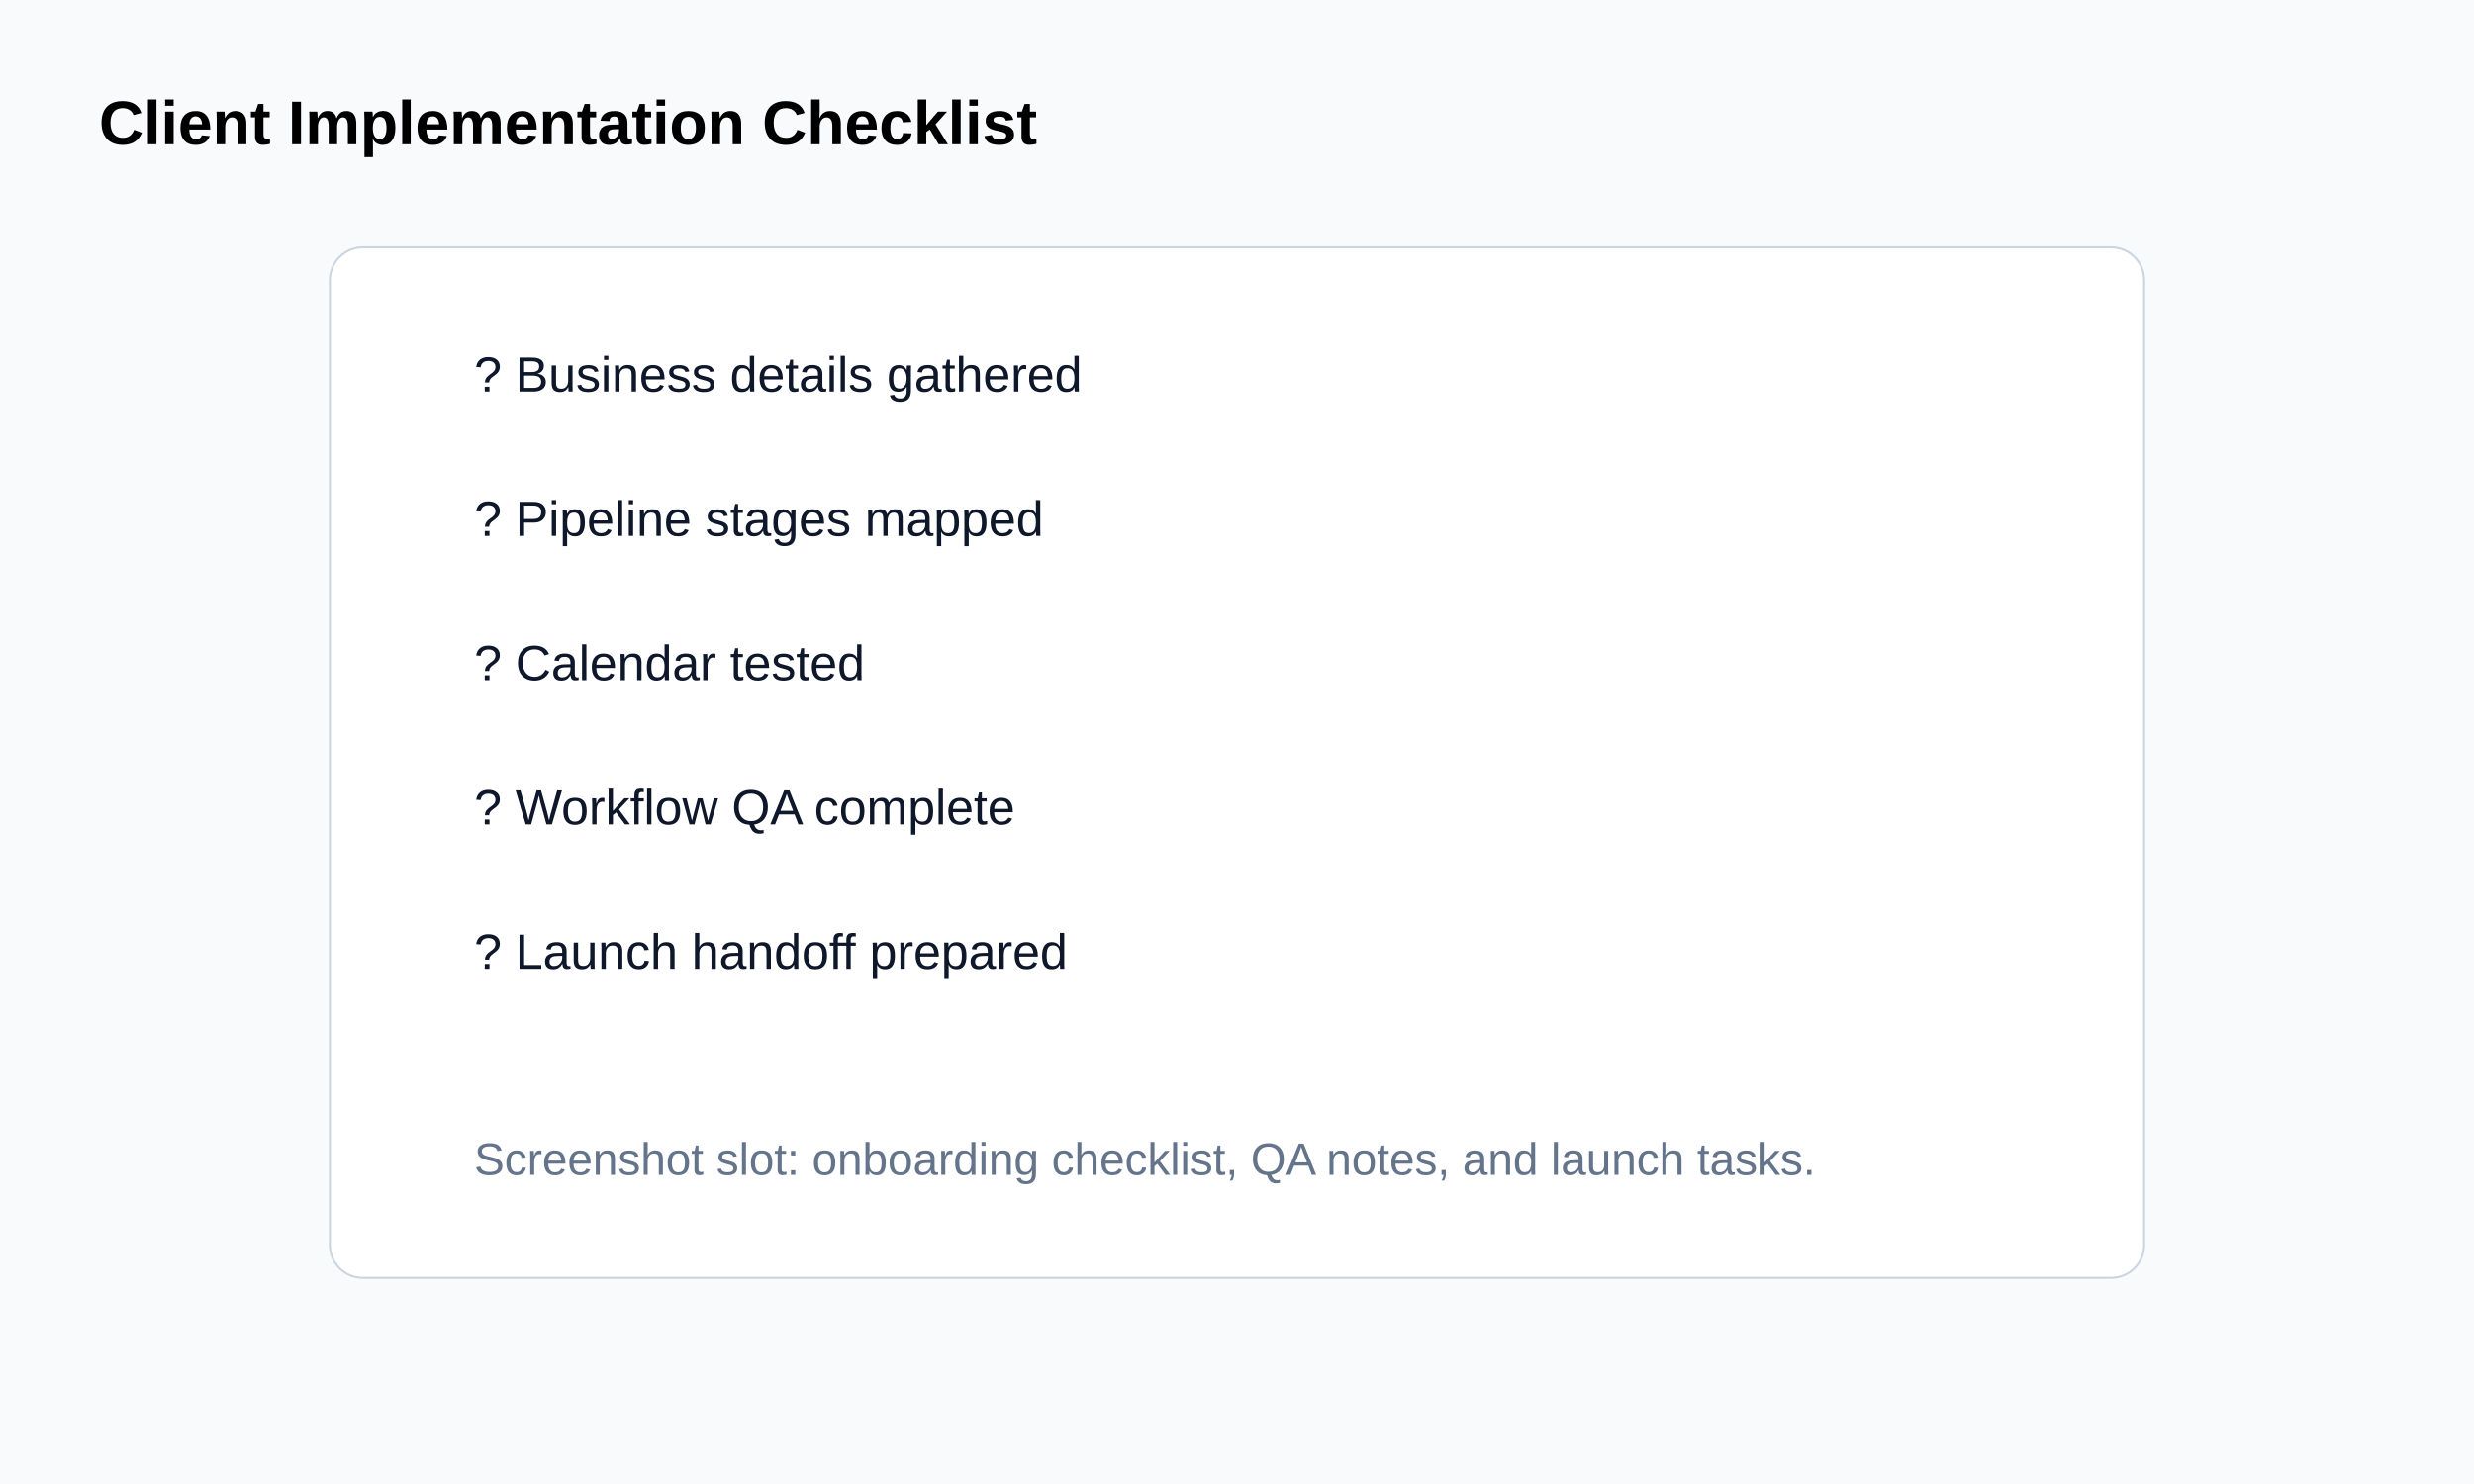
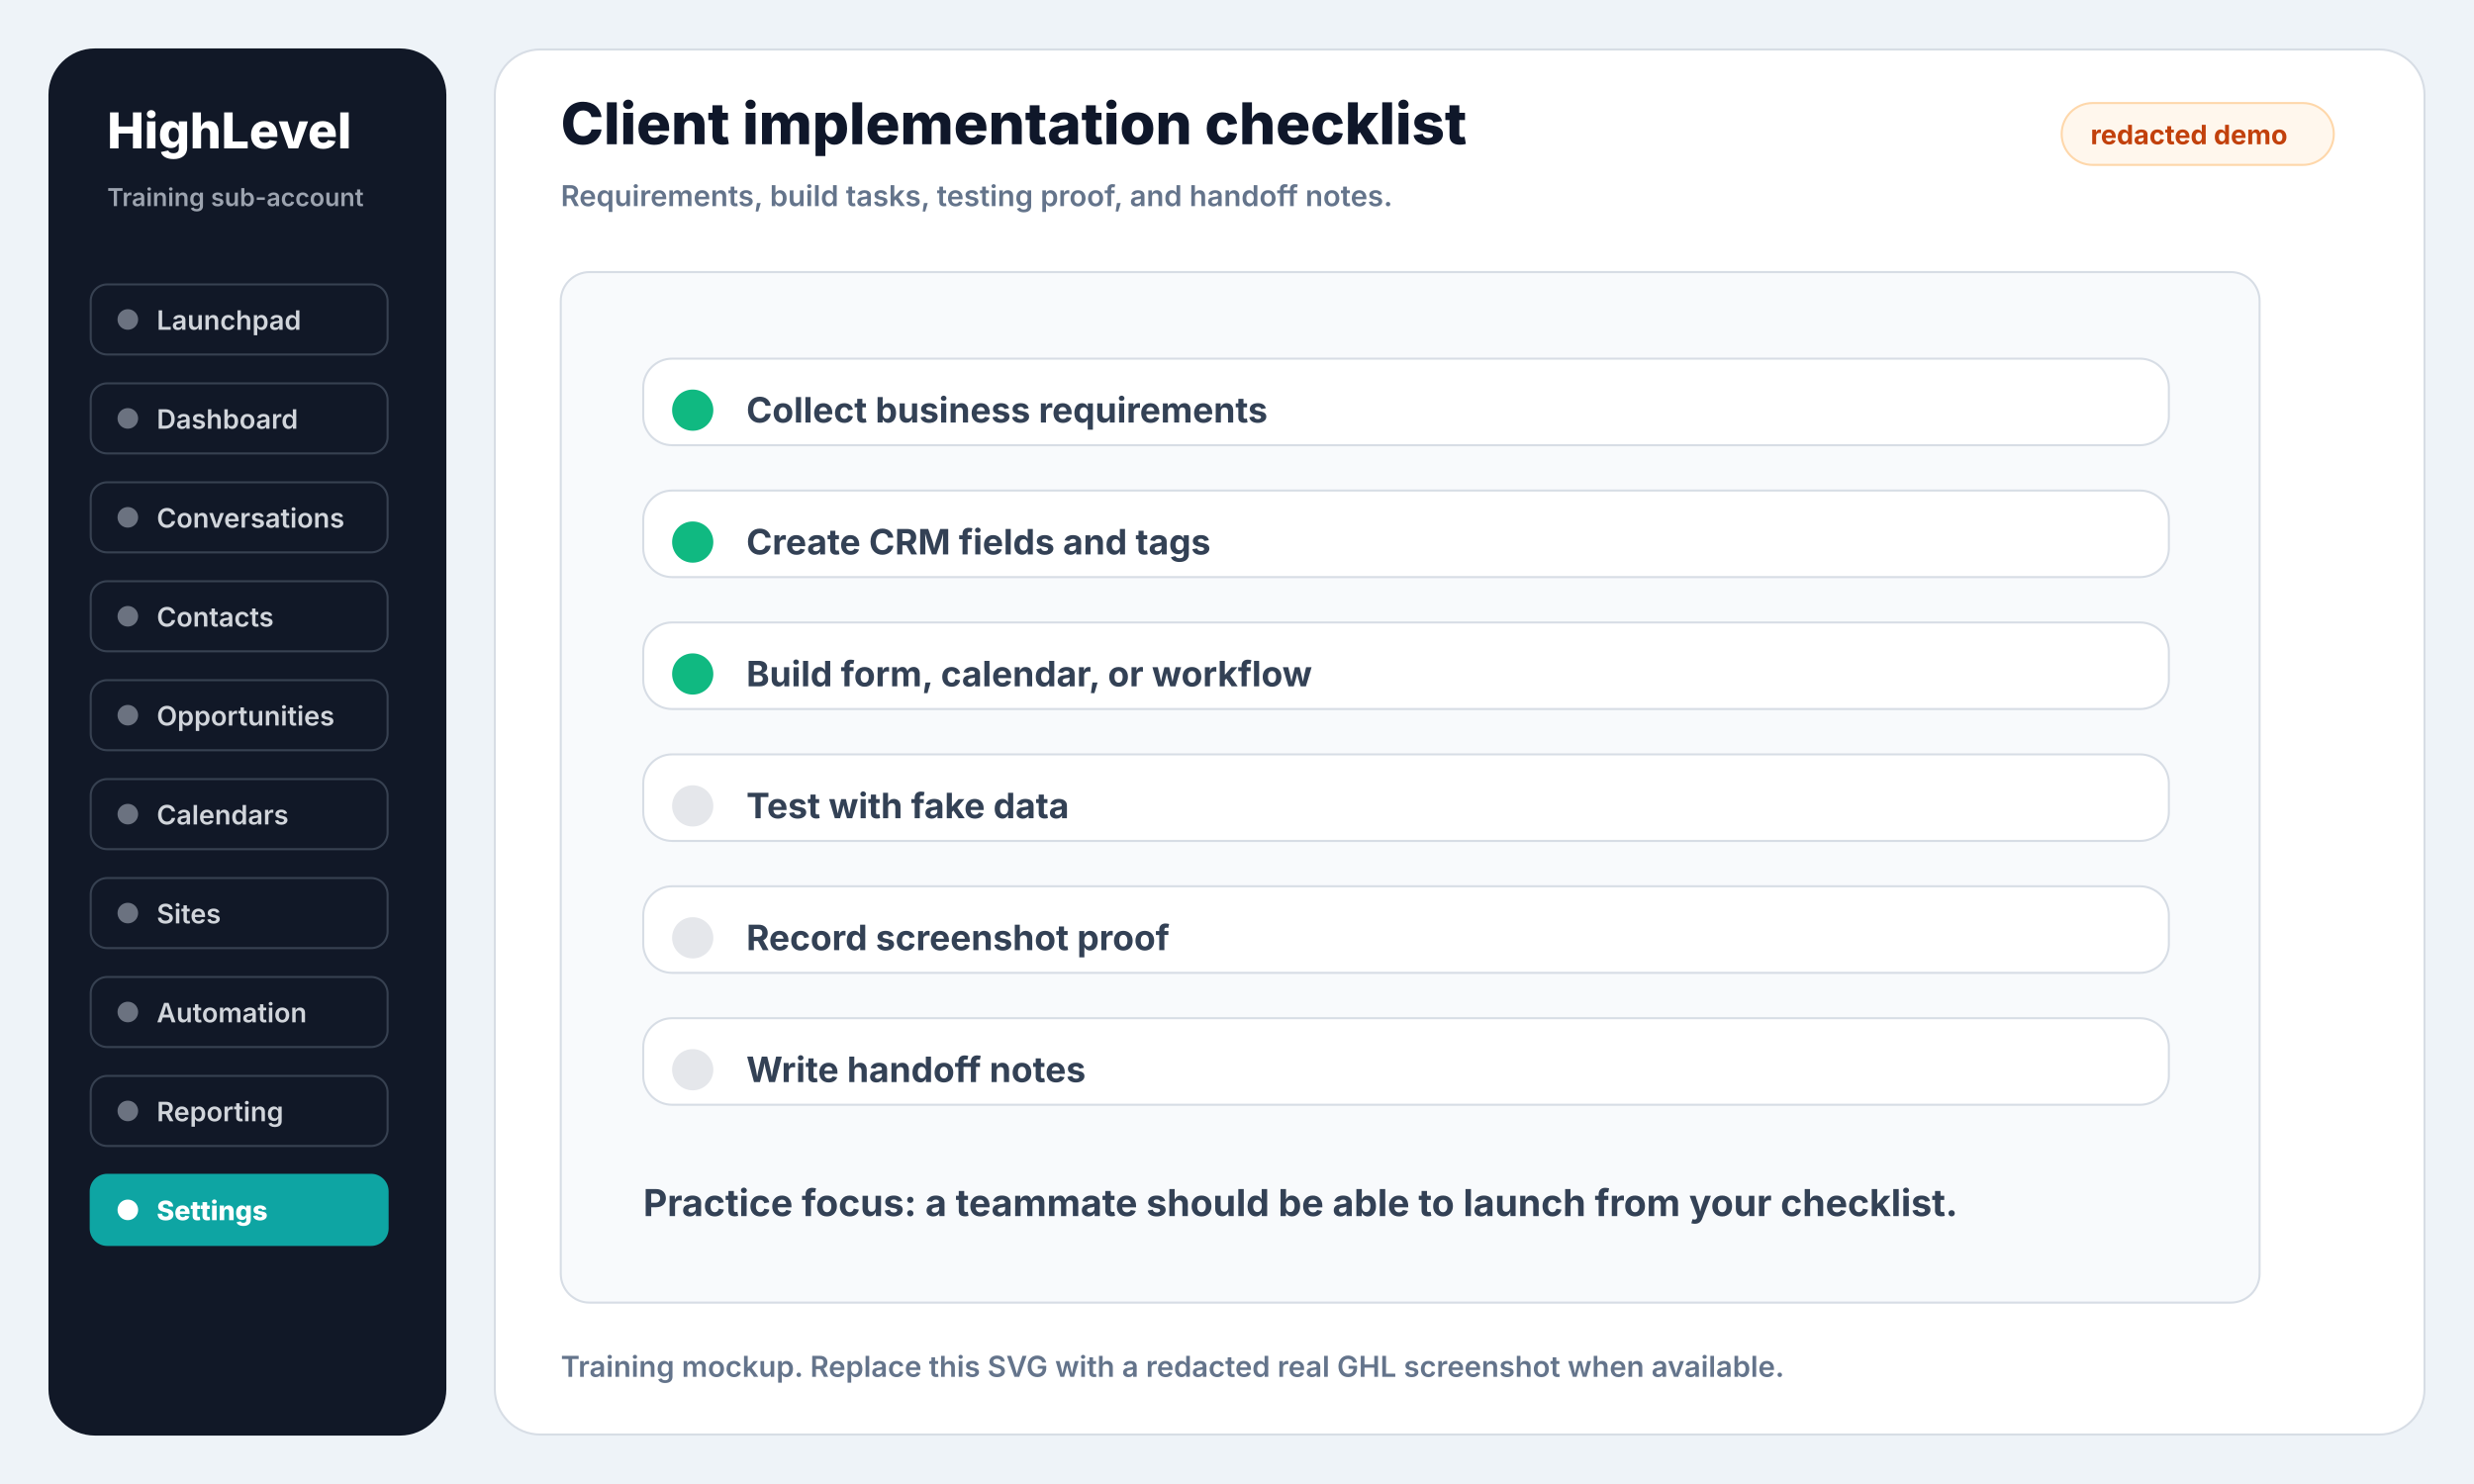
<svg xmlns="http://www.w3.org/2000/svg" width="1200" height="720" viewBox="0 0 1200 720">
-   <rect width="1200" height="720" fill="#f8fafc" />
-   <text x="48" y="70" font-family="Arial" font-size="30" font-weight="700">Client Implementation Checklist</text>
-   <rect x="160" y="120" width="880" height="500" rx="16" fill="#fff" stroke="#cbd5e1" />
-   <g font-family="Arial" font-size="24" fill="#0f172a">
-     <text x="230" y="190">? Business details gathered</text>
-     <text x="230" y="260">? Pipeline stages mapped</text>
-     <text x="230" y="330">? Calendar tested</text>
-     <text x="230" y="400">? Workflow QA complete</text>
-     <text x="230" y="470">? Launch handoff prepared</text>
-   </g>
-   <text x="230" y="570" font-family="Arial" font-size="22" fill="#64748b">Screenshot slot: onboarding checklist, QA notes, and launch tasks.</text>
+   <rect width="1200" height="720" fill="#eef3f8" />
+   <rect x="24" y="24" width="192" height="672" rx="22" fill="#111827" stroke="#111827" />
+   <text x="52" y="72" font-family="Inter, Arial, sans-serif" font-size="24" fill="#ffffff" font-weight="800">HighLevel</text>
+   <text x="52" y="100" font-family="Inter, Arial, sans-serif" font-size="12" fill="#9ca3af" font-weight="600">Training sub-account</text>
+   <rect x="44" y="138" width="144" height="34" rx="8" fill="#111827" stroke="#374151" />
+   <circle cx="62" cy="155" r="5" fill="#6b7280" />
+   <text x="76" y="160" font-family="Inter, Arial, sans-serif" font-size="13" fill="#d1d5db" font-weight="600">Launchpad</text>
+   <rect x="44" y="186" width="144" height="34" rx="8" fill="#111827" stroke="#374151" />
+   <circle cx="62" cy="203" r="5" fill="#6b7280" />
+   <text x="76" y="208" font-family="Inter, Arial, sans-serif" font-size="13" fill="#d1d5db" font-weight="600">Dashboard</text>
+   <rect x="44" y="234" width="144" height="34" rx="8" fill="#111827" stroke="#374151" />
+   <circle cx="62" cy="251" r="5" fill="#6b7280" />
+   <text x="76" y="256" font-family="Inter, Arial, sans-serif" font-size="13" fill="#d1d5db" font-weight="600">Conversations</text>
+   <rect x="44" y="282" width="144" height="34" rx="8" fill="#111827" stroke="#374151" />
+   <circle cx="62" cy="299" r="5" fill="#6b7280" />
+   <text x="76" y="304" font-family="Inter, Arial, sans-serif" font-size="13" fill="#d1d5db" font-weight="600">Contacts</text>
+   <rect x="44" y="330" width="144" height="34" rx="8" fill="#111827" stroke="#374151" />
+   <circle cx="62" cy="347" r="5" fill="#6b7280" />
+   <text x="76" y="352" font-family="Inter, Arial, sans-serif" font-size="13" fill="#d1d5db" font-weight="600">Opportunities</text>
+   <rect x="44" y="378" width="144" height="34" rx="8" fill="#111827" stroke="#374151" />
+   <circle cx="62" cy="395" r="5" fill="#6b7280" />
+   <text x="76" y="400" font-family="Inter, Arial, sans-serif" font-size="13" fill="#d1d5db" font-weight="600">Calendars</text>
+   <rect x="44" y="426" width="144" height="34" rx="8" fill="#111827" stroke="#374151" />
+   <circle cx="62" cy="443" r="5" fill="#6b7280" />
+   <text x="76" y="448" font-family="Inter, Arial, sans-serif" font-size="13" fill="#d1d5db" font-weight="600">Sites</text>
+   <rect x="44" y="474" width="144" height="34" rx="8" fill="#111827" stroke="#374151" />
+   <circle cx="62" cy="491" r="5" fill="#6b7280" />
+   <text x="76" y="496" font-family="Inter, Arial, sans-serif" font-size="13" fill="#d1d5db" font-weight="600">Automation</text>
+   <rect x="44" y="522" width="144" height="34" rx="8" fill="#111827" stroke="#374151" />
+   <circle cx="62" cy="539" r="5" fill="#6b7280" />
+   <text x="76" y="544" font-family="Inter, Arial, sans-serif" font-size="13" fill="#d1d5db" font-weight="600">Reporting</text>
+   <rect x="44" y="570" width="144" height="34" rx="8" fill="#0ea5a3" stroke="#0ea5a3" />
+   <circle cx="62" cy="587" r="5" fill="#ffffff" />
+   <text x="76" y="592" font-family="Inter, Arial, sans-serif" font-size="13" fill="#ffffff" font-weight="800">Settings</text>
+   <rect x="240" y="24" width="936" height="672" rx="22" fill="#ffffff" stroke="#d7dde5" />
+   <text x="272" y="70" font-family="Inter, Arial, sans-serif" font-size="28" fill="#0f172a" font-weight="800">Client implementation checklist</text>
+   <text x="272" y="100" font-family="Inter, Arial, sans-serif" font-size="14" fill="#64748b" font-weight="600">Requirements, build tasks, testing proof, and handoff notes.</text>
+   <rect x="1000" y="50" width="132" height="30" rx="15" fill="#fff7ed" stroke="#fed7aa" />
+   <text x="1014" y="70" font-family="Inter, Arial, sans-serif" font-size="13" fill="#c2410c" font-weight="700">redacted demo</text>
+   <rect x="272" y="132" width="824" height="500" rx="14" fill="#f8fafc" stroke="#d7dde5" />
+   <rect x="312" y="174" width="740" height="42" rx="14" fill="#ffffff" stroke="#d7dde5" />
+   <circle cx="336" cy="199" r="10" fill="#10b981" />
+   <text x="362" y="205" font-family="Inter, Arial, sans-serif" font-size="17" fill="#334155" font-weight="700">Collect business requirements</text>
+   <rect x="312" y="238" width="740" height="42" rx="14" fill="#ffffff" stroke="#d7dde5" />
+   <circle cx="336" cy="263" r="10" fill="#10b981" />
+   <text x="362" y="269" font-family="Inter, Arial, sans-serif" font-size="17" fill="#334155" font-weight="700">Create CRM fields and tags</text>
+   <rect x="312" y="302" width="740" height="42" rx="14" fill="#ffffff" stroke="#d7dde5" />
+   <circle cx="336" cy="327" r="10" fill="#10b981" />
+   <text x="362" y="333" font-family="Inter, Arial, sans-serif" font-size="17" fill="#334155" font-weight="700">Build form, calendar, or workflow</text>
+   <rect x="312" y="366" width="740" height="42" rx="14" fill="#ffffff" stroke="#d7dde5" />
+   <circle cx="336" cy="391" r="10" fill="#e5e7eb" />
+   <text x="362" y="397" font-family="Inter, Arial, sans-serif" font-size="17" fill="#334155" font-weight="700">Test with fake data</text>
+   <rect x="312" y="430" width="740" height="42" rx="14" fill="#ffffff" stroke="#d7dde5" />
+   <circle cx="336" cy="455" r="10" fill="#e5e7eb" />
+   <text x="362" y="461" font-family="Inter, Arial, sans-serif" font-size="17" fill="#334155" font-weight="700">Record screenshot proof</text>
+   <rect x="312" y="494" width="740" height="42" rx="14" fill="#ffffff" stroke="#d7dde5" />
+   <circle cx="336" cy="519" r="10" fill="#e5e7eb" />
+   <text x="362" y="525" font-family="Inter, Arial, sans-serif" font-size="17" fill="#334155" font-weight="700">Write handoff notes</text>
+   <text x="312" y="590" font-family="Inter, Arial, sans-serif" font-size="18" fill="#334155" font-weight="700">Practice focus: a teammate should be able to launch from your checklist.</text>
+   <text x="272" y="668" font-family="Inter, Arial, sans-serif" font-size="14" fill="#64748b" font-weight="600">Training mockup. Replace this SVG with a redacted real GHL screenshot when available.</text>
</svg>
